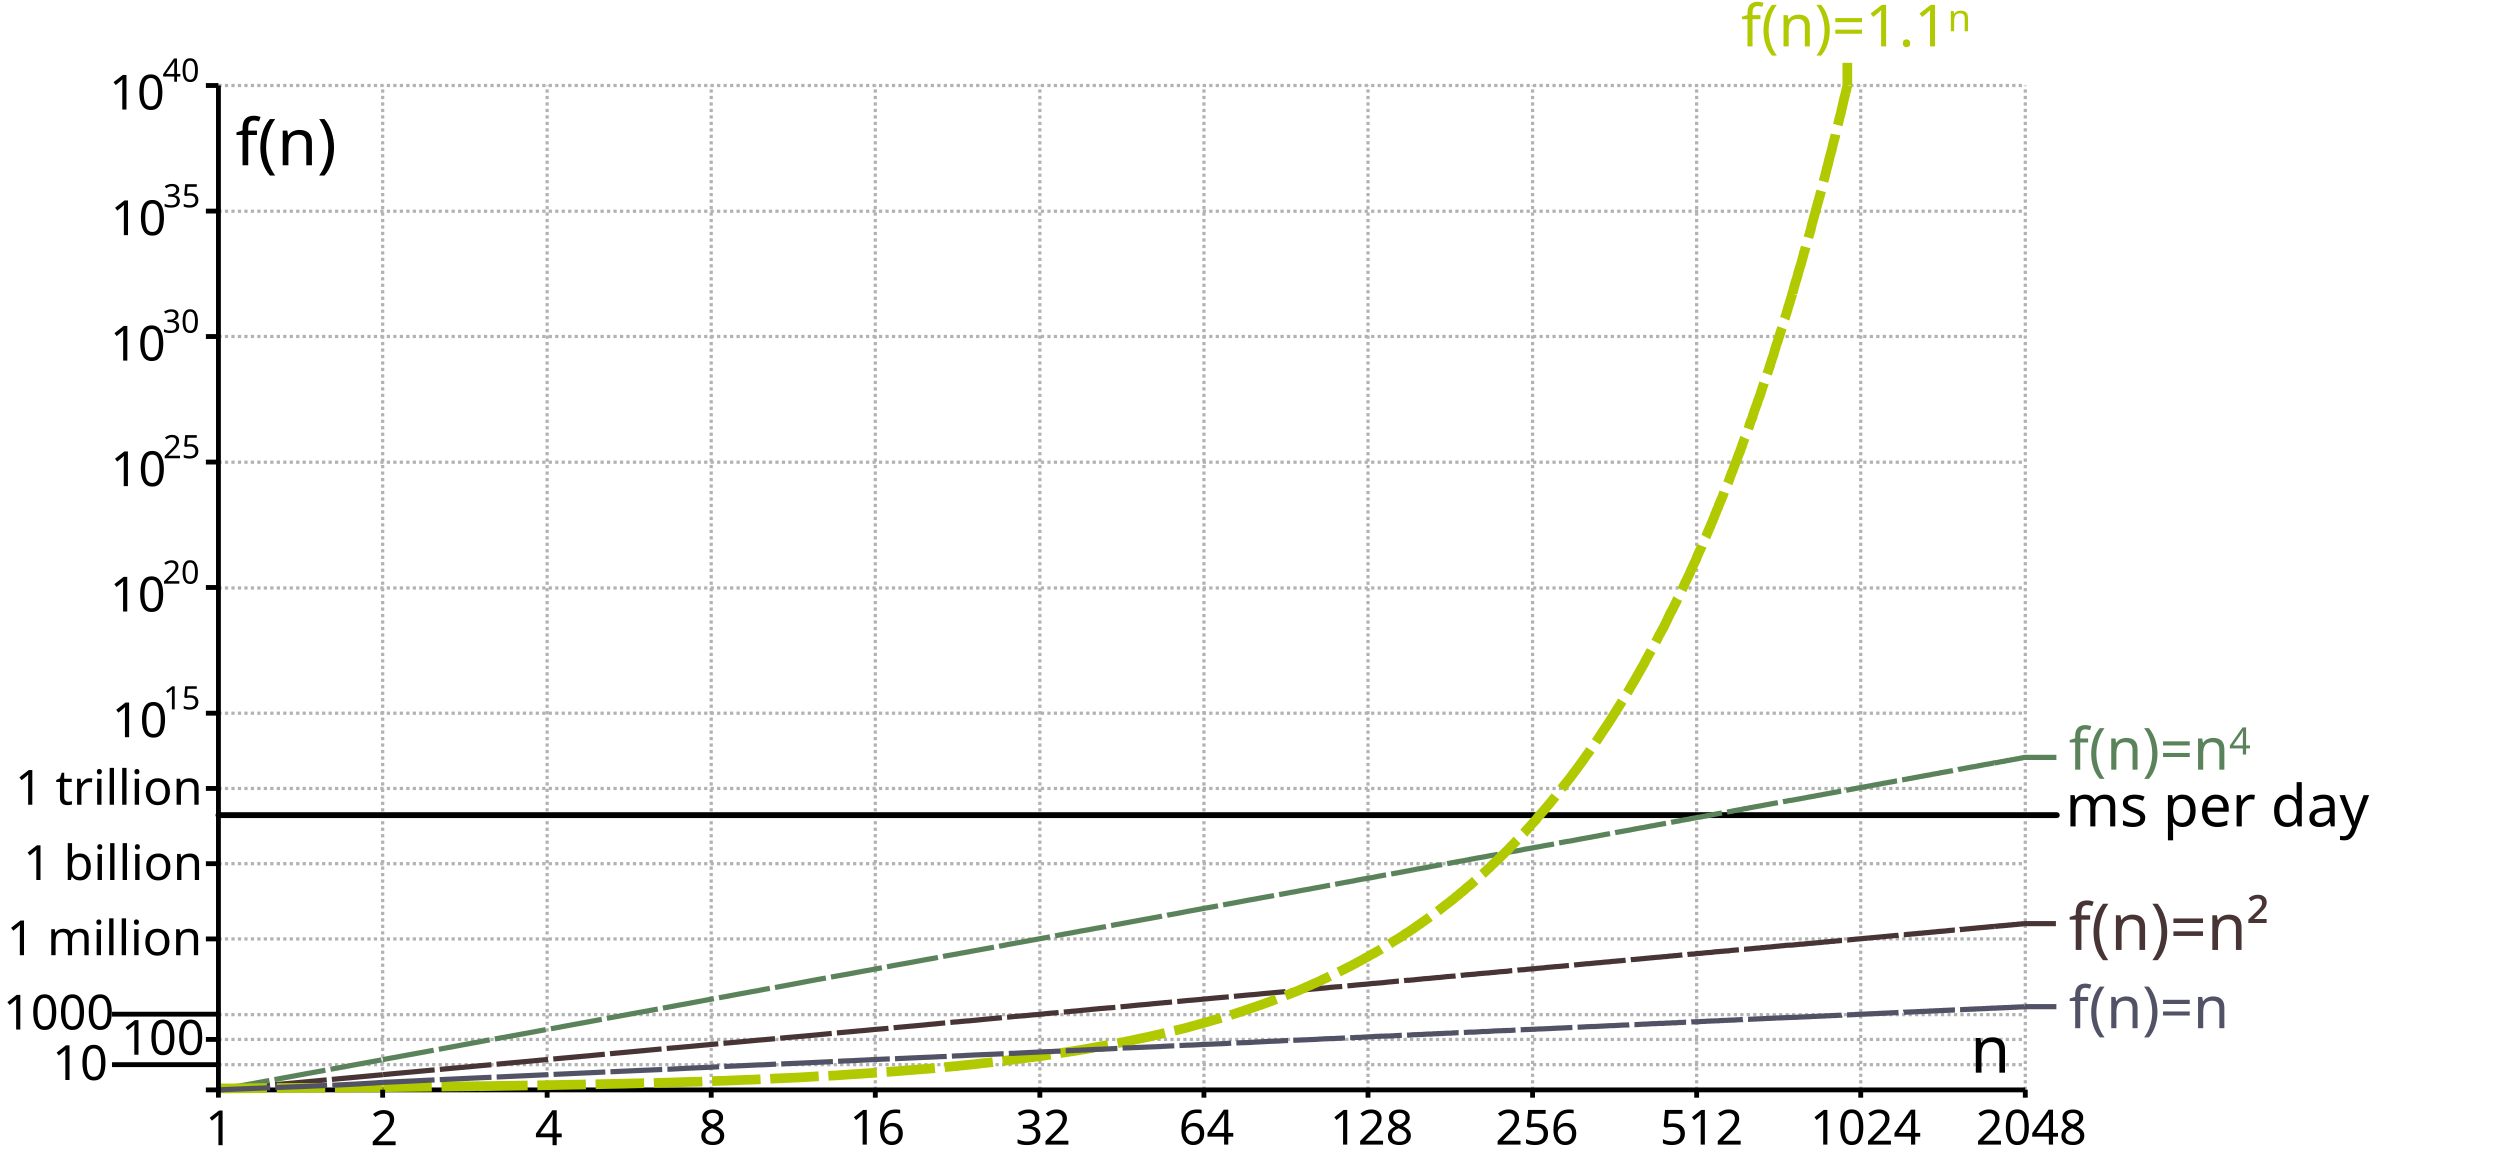
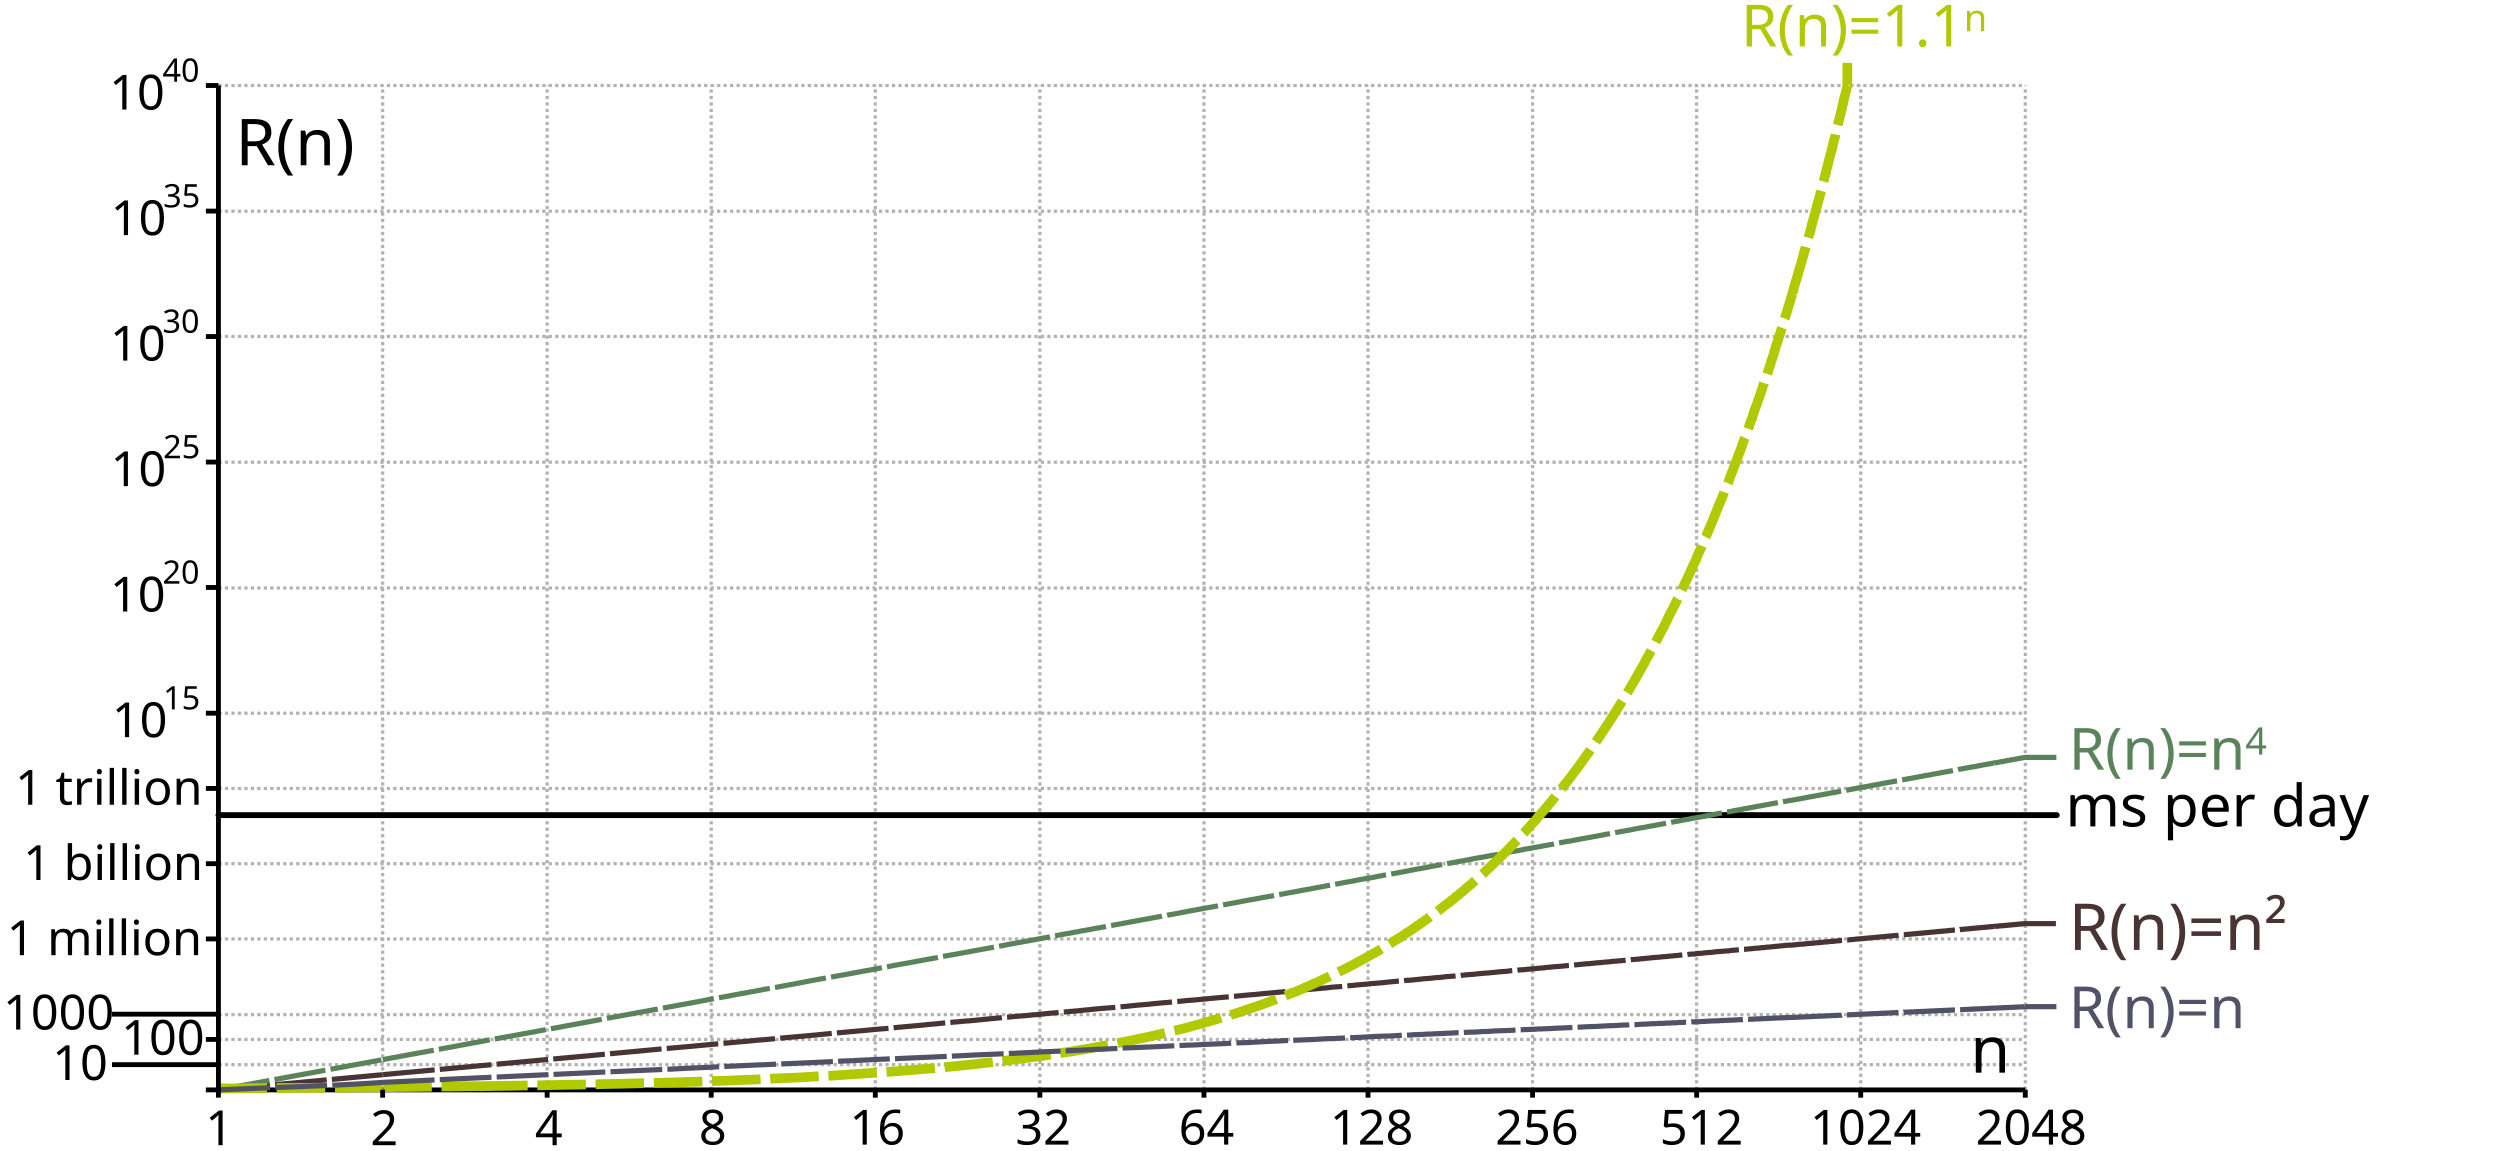
<svg xmlns="http://www.w3.org/2000/svg" height="237pt" viewBox="0 0 515 237" width="515pt">
  <g fill="none">
    <g stroke="#b2b2b2" stroke-dasharray=".667 .667 .667 .667" stroke-width=".667">
      <path d="m417.21 224.52v-206.9" />
      <path d="m44.998 214.12h372.2" />
      <path d="m44.998 219.32h372.2" />
      <path d="m44.998 209.02h372.2" />
      <path d="m44.998 17.614h372.2" />
      <path d="m44.998 43.514h372.2" />
      <path d="m44.998 193.42h372.2" />
      <path d="m44.998 162.42h372.2" />
      <path d="m44.998 121.12h372.2" />
      <path d="m44.998 69.314h372.2" />
      <path d="m44.998 177.92h372.2" />
      <path d="m44.998 146.92h372.2" />
      <path d="m44.998 95.214h372.2" />
      <path d="m78.828 224.52v-206.9" />
      <path d="m112.71 224.52v-206.9" />
      <path d="m146.51 224.52v-206.9" />
      <path d="m180.31 224.52v-206.9" />
      <path d="m214.21 224.52v-206.9" />
      <path d="m248.01 224.52v-206.9" />
      <path d="m281.81 224.52v-206.9" />
      <path d="m315.71 224.52v-206.9" />
      <path d="m349.51 224.52v-206.9" />
      <path d="m383.31 224.52v-206.9" />
    </g>
    <g stroke="#000">
      <path d="m44.998 167.92h378.7" stroke-linecap="round" stroke-linejoin="round" stroke-width="1.2" />
      <g stroke-width="1">
        <path d="m42.408 224.52h374.8" />
        <path d="m112.71 226.12v-1.64" />
        <path d="m180.31 226.12v-1.64" />
        <path d="m383.31 226.12v-1.64" />
      </g>
    </g>
    <path d="m44.998 224.513 2.146-.186c9.994-.946 20-1.863 30-2.784l1.707-.154m338.2-31.12h6.465m-12.61.588.097-.031h.195l.049-.031h.244l.049-.031h.244l.049-.031h.39l.049-.031h.244l.049-.031h.293l.049-.031h.39l.049-.031h.195l.098-.031h.195l.049-.031h.39l.049-.031h.244l.048-.031h.244l.048-.031h.39l.098-.031h.146l.049-.031h.244l.049-.031h.39l.098-.031h.146l.049-.031h.39l.098-.031h.146m-48.33 4.455.195-.031h.146l.146-.031h.098l.292-.031.147-.031h.195l.293-.031.098-.031h.146l.147-.031h.487l.293-.031.244-.031.585-.062.147-.031h.195l.146-.031h.488l.147-.031.292-.031.585-.062h.243l.585-.062.244-.031.293-.031.146-.031h.487l.147-.031.244-.031.585-.062h.39l.146-.031.244-.031.098-.031h.39l.244-.031.146-.031h.146l.244-.031h.244l.243-.031.146-.031h.146l.244-.031h.243l.488-.062.244-.031h.243l.244-.031.243-.031.244-.031h.244l.488-.062h.244l.244-.031.244-.031.244-.031h.244l.195-.031.243-.031h.244l.244-.031.195-.031h.244l.244-.031.195-.031h.244l.195-.031.244-.031h.244l.195-.031.243-.031h.293l.098-.031.146-.031h.341l.244-.031.195-.031h.195l.243-.031.195-.031h.195l.244-.031.244-.031h.195l.098-.031h.293l.244-.031.195-.031h.244l.195-.031.195-.031h.195l.097-.031h.293l.244-.031.195-.031h.195l.098-.031h.293l.243-.031.195-.031h.195l.098-.031h.292l.39-.062h.195l.098-.031h.342l.049-.031h.439l.098-.031.098-.031h.244l.098-.031h.293l.098-.031h.292l.39-.062h.147l.098-.031h.292l.098-.031h.292l.391-.062h.146l.098-.031h.292l.049-.031h.341l.098-.031h.244l.098-.031h.244l.098-.031h.293l.146-.031.195-.031h.195l.049-.031h.293l.049-.031h.293l.097-.031h.244l.098-.031h.244l.098-.031h.244l.098-.031h.292l.049-.031h.293l.049-.031h.292l.049-.031h.292l.098-.031h.195l.097-.031h.244l.098-.031h.244l.049-.031h.293l.098-.031h.195l.097-.031h.244l.098-.031h.243l.049-.031h.243l.098-.031h.244l.098-.031h.195l.098-.031h.244l.098-.031h.39l.098-.031h.195l.098-.031h.244l.049-.031h.244l.049-.031h.244l.098-.031h.244l.049-.031h.39l.049-.031h.292m-332 30.53 1.609-.155c5.609-.488 11.22-1.05 16.83-1.547l1.366-.124 1.414-.124c7.391-.706 14.8-1.349 22.19-2.042l1.317-.124 1.268-.124c4.449-.399 8.92-.818 13.36-1.238l1.804-.154 1.756-.155c2.569-.239 5.136-.48 7.706-.711l2.78-.247 1.366-.124 1.317-.124 1.268-.124 1.22-.093 2.341-.216 2.292-.217 2.195-.186 2.049-.186 2-.185 1.902-.186 1.854-.186 1.756-.154 1.707-.155 1.658-.154.781-.062c1.444-.181 3.056-.278 4.536-.403l.829-.093.927-.093c2.04-.165 4.123-.394 6.145-.557l.829-.093.732-.062.683-.062 1.17-.124 1.024-.093 1.073-.093.537-.062.537-.031.975-.093 1.024-.093.585-.031.585-.062.683-.062c1.481-.141 2.954-.309 4.438-.433l.634-.062.536-.062c.781-.064 1.692-.096 2.439-.217l.488-.031.537-.062c1.264-.033 2.493-.264 3.756-.309l.537-.062.439-.031c.622-.106 1.452-.154 2.097-.216l.39-.031.487-.031.488-.062 1.122-.093 1.073-.093.537-.062.439-.031.39-.031.341-.031 1.171-.124.683-.062.39-.031.488-.062.927-.093.975-.093.439-.031.39-.031.341-.031.293-.031.536-.031.488-.031.243-.031.342-.031.731-.062.829-.093.829-.062.829-.093 1.512-.155 1.512-.124.731-.062.781-.093.732-.062.634-.062.293-.031h.195l.439-.062.39-.031h.244l.244-.031.585-.062 1.366-.124.634-.062 1.219-.124 1.219-.093 2.341-.216 2.244-.216 2.146-.186 2.049-.186 1.951-.186.975-.093.927-.062.927-.093.878-.093 1.756-.155 1.707-.155 1.658-.155.781-.093 2.341-.185.731-.093 2.195-.186.341-.031.342-.031.292-.031.39-.031.439-.031.487-.062.439-.062.439-.031.683-.062.634-.031.683-.062.634-.062.878-.093.342-.031.39-.031.439-.062.78-.062.342-.031.293-.031.536-.031 1.17-.124.537-.062h.292l.293-.031.341-.031.78-.062.342-.031.292-.031.244-.031.244-.031.292-.031.341-.031 1.024-.093.293-.031.243-.031.488-.031.488-.062h.244l.243-.031.292-.031.39-.031h.342l.293-.031.243-.031h.244l.195-.031.244-.031.293-.031.293-.031.341-.031.292-.031.488-.062.878-.062h.195l.243-.031.585-.062.292-.031.293-.031.244-.031h.391l.243-.031.537-.062.537-.062.585-.062h.293l.244-.031.195-.031h.39l.195-.031.243-.031h.292l.293-.031.244-.031.39-.062h.195l.195-.031.488-.062.488-.031.781-.062.488-.031.487-.062.488-.062.439-.031.342-.031.39-.031.439-.031.488-.031.439-.062.439-.031.683-.062.439-.062.439-.031.878-.062h.146l.195-.031h.146l.146-.031.39-.062.439-.031.83-.062.439-.062.39-.031h.146l.146-.031h.293l.39-.031.39-.062.78-.062.78-.062h.147l.146-.031.098-.031h.146l.342-.031.39-.031.732-.062.341-.062.39-.031.732-.062.683-.062.244-.031h.293l.341-.031.342-.031.634-.062 1.366-.124 1.268-.124.633-.062.634-.062.878-.093h.341l.585-.062.585-.062.585-.062.585-.031.536-.062.585-.062.585-.031.536-.062.537-.062.536-.031.537-.062.536-.031.537-.062.488-.062.536-.031.244-.031.244-.031.292-.031h.342l.488-.062.488-.031.487-.062.488-.031.439-.062.488-.031.585-.062.244-.031h.195l.488-.062.439-.031h.195l.244-.031.293-.031.293-.031.244-.031h.195l.439-.031.39-.062.244-.031h.292l.244-.031.195-.031.439-.031h.195l.195-.031.244-.031.293-.031.195-.031h.195l.195-.031h.439l.292-.031.39-.062.195-.031h.195l.244-.031h.439l.585-.093.195-.031h.244l.78-.062.195-.031.243-.031.39-.031.195-.031h.244l.39-.031h.146l.39-.062.244-.031.146-.031h.195l.195-.031h.244l.146-.031h.195l.195-.031h.244l.195-.031h.146l.146-.031h.195l.195-.031h.439l.147-.031.39-.062.341-.031.39-.031.342-.031.39-.031.341-.031.195-.031h.195l.147-.031h.146l.195-.031h.195l.341-.031.39-.031.341-.031.683-.062.147-.031h.146l.195-.031h.195l.146-.031h.342l.195-.031.195-.031.146-.031h.439l.195-.031.146-.031h.146l.195-.031h.195l.342-.031.292-.031.341-.031.195-.031h.146l.097-.031h.146l.147-.031h.195l.342-.031.292-.031.146-.031h.195l.293-.031.292-.031.146-.031h.195l.293-.031h.293l.292-.031" stroke="#483434" stroke-dasharray="10.668 1.067 10.668 1.067" stroke-width="1.067" />
    <path d="m44.998 224.513 2.146-.402c10-1.828 20-3.666 30-5.506l1.707-.309m338.3-62.27h6.465m-12.76 1.145.146-.031.146-.031h.146l.146-.031.147-.031.146-.031.147-.031.146-.031.146-.031.146-.031h.146l.146-.031.098-.031h.097l.049-.031h.049l.147-.031.098-.031h.097l.049-.031h.049l.146-.031.098-.031h.195l.147-.031.146-.031.146-.031.146-.031.146-.031h.146l.147-.031.146-.031.147-.031.146-.031.146-.031h.098l.146-.031.147-.031.146-.031.146-.031.146-.031.146-.031h.097l.146-.031.147-.031.146-.031.146-.031h.098m-48.33 8.878.195-.031.293-.062h.098l.292-.062.147-.031.195-.031.293-.062.098-.031h.146l.147-.031.195-.031.585-.124.244-.031.585-.124.147-.031.195-.031.146-.031h.146l.195-.062.146-.031h.147l.292-.062.585-.124.243-.031.293-.062.292-.031.244-.062.293-.062.146-.031h.146l.195-.062.146-.031h.147l.244-.062.293-.062.292-.031.244-.062.146-.031h.146l.244-.062.098-.031h.097l.147-.031.146-.031.244-.031.146-.031.146-.031.244-.031.244-.062.243-.031.292-.062.244-.031.243-.062.244-.031.244-.062.244-.031.243-.062.244-.031.243-.062.244-.031.244-.062.244-.031.244-.062.488-.062.244-.062.244-.031.244-.062.195-.031.243-.031.244-.062.244-.031.195-.031.244-.062.244-.031.195-.062.244-.031.195-.031.244-.062.244-.031.195-.031.243-.031.195-.062.098-.031h.098l.292-.062.098-.031h.097l.244-.031.195-.031.195-.062.243-.031.391-.062.244-.062.244-.031.195-.031.195-.062.195-.031.244-.031.195-.031.244-.062.195-.031.195-.031.195-.031.195-.062.195-.031.244-.031.195-.031.195-.031.195-.062.195-.031.243-.031.195-.031.195-.031.195-.062.195-.031.39-.062.195-.031.244-.062.195-.031.146-.031.195-.031.146-.031h.098l.098-.031h.049l.195-.031.195-.062.195-.031.195-.031.195-.031.39-.062.147-.031.195-.031.195-.062.39-.062.391-.062.146-.031.39-.062h.049l.195-.062.146-.031.098-.031h.049l.39-.062.146-.031.39-.062.146-.031.39-.062.146-.031.098-.031h.097l.146-.031.195-.031.195-.031.146-.031.195-.062h.146l.195-.062.146-.031h.195l.098-.031.097-.031.147-.031.098-.031h.098l.146-.031.098-.031h.098l.147-.031.098-.031h.097l.146-.031.146-.031.097-.031h.098l.146-.031.098-.031h.097l.293-.062.098-.031h.097l.146-.031.146-.031.097-.031h.244l.195-.062h.146l.146-.031.146-.031.098-.031h.098l.147-.031.098-.031h.098l.048-.031h.049l.098-.031h.098l.146-.031.098-.031h.098l.049-.031h.049l.098-.031h.097l.293-.062.098-.031h.097l.147-.031.146-.031h.146l.146-.031.146-.031.098-.031h.098l.146-.031.147-.031.146-.031.293-.062.097-.031h.098m-332 61.13 1.609-.309c5.611-1.029 11.23-2.039 16.83-3.093l1.366-.247 1.414-.278c7.419-1.299 14.79-2.716 22.19-4.052l1.317-.247 1.268-.247c4.452-.82 8.914-1.617 13.36-2.444l1.804-.34 1.756-.309c2.56-.466 5.131-.998 7.706-1.423l2.78-.526 1.366-.247 1.317-.248 1.268-.216 1.22-.247 2.341-.402 2.292-.433 2.195-.402 2.049-.402 2-.371 1.902-.34 1.854-.34 1.756-.309 1.707-.309 1.658-.309.781-.154c1.531-.226 2.997-.583 4.536-.835l.829-.154.927-.186c2.017-.338 4.137-.738 6.145-1.114l.829-.154.732-.124.683-.124.585-.124.585-.093 1.024-.216 1.073-.186 1.073-.185.975-.186 1.024-.186.585-.093.585-.124.683-.124c1.475-.278 2.957-.538 4.438-.804l.634-.124.536-.093c.741-.149 1.709-.362 2.439-.464l.488-.093.537-.093c1.239-.225 2.517-.468 3.756-.681l.537-.093.439-.093c.71-.099 1.399-.269 2.097-.371l.39-.093.487-.093.488-.093 1.122-.216 1.609-.279.439-.093.39-.062.341-.062.585-.124.585-.093.683-.124.39-.062.488-.093.927-.186.975-.155.439-.093.39-.062.341-.062.293-.062.536-.093.488-.093.243-.062.342-.062.731-.124 2.488-.464 3.024-.557.731-.124.781-.154.732-.124.634-.124.293-.062.195-.031.439-.093.39-.062.244-.031.244-.062.585-.093 1.366-.247.634-.124 1.219-.247 1.219-.217 2.341-.433 2.244-.402 2.146-.402 2.049-.371 2.926-.557.927-.155 1.805-.34 1.756-.309 1.707-.309 1.658-.309.781-.155.78-.124 1.561-.309.731-.124.732-.123.732-.155.732-.124.341-.062.342-.062.292-.062.39-.062.439-.093.487-.093.439-.062.439-.093.683-.124.634-.124.683-.124.634-.124.585-.093.293-.062.342-.062.39-.062.439-.093.39-.093.39-.062.342-.062.293-.062.536-.093 1.17-.185.537-.093.585-.124.341-.062.39-.093.39-.062.342-.062.292-.062.244-.031.244-.031.292-.062 1.366-.247.293-.062.243-.031.488-.093.488-.093.244-.031.243-.062.292-.062.39-.062.342-.062.293-.062.243-.062.244-.031.195-.031.244-.062.585-.124.341-.031.292-.062.488-.093.439-.062.439-.093.195-.031.243-.062.585-.124.292-.031.293-.062.244-.031.195-.062.195-.031.243-.031.537-.093.537-.093.585-.124.293-.031.244-.062.195-.031.39-.062.195-.031.243-.062.292-.062.293-.031.244-.062.39-.062.195-.031.195-.031.975-.186.391-.093.39-.062.975-.185.488-.093.439-.062.342-.062.39-.062.439-.093.488-.093.439-.093.439-.062.683-.124.878-.185.439-.093.439-.062.146-.031.195-.031.292-.062.39-.093.439-.062.83-.124.439-.093.39-.062.146-.031.146-.031.293-.062.39-.093 1.17-.186.39-.093.39-.062.293-.062h.098l.146-.031.342-.062.39-.062.732-.155 1.463-.247.683-.124.244-.062.293-.062.683-.124.634-.124.683-.124.683-.093 1.902-.371.634-.124.585-.093.292-.062.341-.062.585-.093.292-.062.293-.062.585-.093.585-.124.536-.093.293-.062.293-.062.585-.093.536-.093.537-.093.243-.062.293-.062.537-.093 1.073-.186.488-.093.536-.093.244-.031.244-.062.292-.062.342-.062.244-.062.244-.031.488-.093.487-.093.488-.062.439-.093.488-.093.585-.123.244-.031.195-.031.244-.031.244-.062.439-.093.195-.031.244-.031.585-.124.244-.031.195-.031.244-.062.585-.093.244-.062.292-.062.244-.031.195-.031.243-.062.195-.031.39-.062.244-.031.293-.062.195-.062.195-.031.39-.062.244-.062.292-.031.195-.031.195-.031.195-.031.195-.062.244-.062.243-.031.39-.062.391-.062.195-.062.244-.031.39-.062.39-.062.195-.062.243-.031.39-.062.195-.062.244-.031.39-.062.146-.031.195-.031.195-.062.244-.031.146-.031.195-.031.195-.062.244-.031.146-.031.195-.031.195-.031.244-.031.195-.031.293-.062.195-.031.195-.062.244-.031.195-.031.147-.031.39-.062.341-.062.195-.062.195-.031.342-.062.39-.062.341-.062.39-.062.293-.062.195-.062.195-.031.146-.031h.195l.195-.031.195-.062.341-.062.342-.062.341-.062.293-.062.195-.031.195-.031.292-.062.195-.031.195-.031.342-.062.293-.062.146-.031.195-.031.292-.062.195-.031.195-.031.342-.062.292-.062.341-.062.195-.031.146-.031.097-.031h.146l.147-.031.195-.031.342-.062.292-.062.146-.031.195-.031.293-.062.292-.031.146-.031.195-.031.585-.124.292-.062" stroke="#5b835b" stroke-dasharray="10.668 1.067 10.668 1.067" stroke-width="1.067" />
    <path d="m44.998 224.213h2.146c9.997-.134 20-.091 30-.217h1.707m301.7-206.4v-4.639m-.115 5.133.115-.495m-.359 1.578.244-1.083m-11.22 42.38.049-.217.098-.216.049-.186.049-.217.049-.247.098-.278.146-.557.147-.525.195-.526.146-.557.098-.278.049-.247.098-.433.097-.217.049-.217.147-.526.195-.526.293-1.083.146-.557.098-.279.049-.247.098-.433.098-.186.049-.217.049-.247.098-.278.146-.557.292-1.052.147-.526.195-.557.146-.557.098-.278.049-.247.098-.433.049-.185.049-.216.049-.248.098-.278.147-.557.292-1.052.293-1.083.146-.557.098-.278.049-.247.098-.433.098-.186.048-.217.049-.247.098-.278.146-.557.292-1.083.244-1.052.293-1.083.292-1.052.195-.866.049-.248.097-.278.147-.557.244-1.052.293-1.082.292-1.052.244-1.083.146-.557.146-.526.146-.526.098-.526.195-.866.049-.248.098-.278.146-.557.244-1.052.146-.557.146-.526.244-1.052.244-1.083.243-1.083.292-1.052m-281.5 204.6 1.414-.031c7.381-.095 14.81-.234 22.19-.371l1.317-.031 1.268-.031c4.458-.056 8.905-.232 13.36-.309l1.804-.062 1.756-.062c2.568-.012 5.143-.218 7.706-.247l2.78-.124 1.366-.062 1.317-.031 1.268-.062 1.22-.062 2.341-.124 2.292-.093 2.195-.093 2.049-.124 2-.124 1.902-.093 1.854-.093 1.756-.124 1.707-.124 1.658-.093.781-.062c1.439-.062 3.072-.21 4.536-.309l.829-.062.927-.062c2.046-.174 4.102-.31 6.145-.495l.829-.062.732-.062.683-.062.585-.062.585-.031 1.024-.124 1.073-.093.537-.062.537-.031.975-.124 1.024-.093.585-.062.585-.062.683-.062c1.499-.234 2.957-.301 4.438-.525l.634-.062.536-.062c.805-.133 1.633-.177 2.439-.309l.488-.062.537-.062c1.214-.191 2.544-.309 3.756-.495l.537-.062.439-.062c.702-.097 1.401-.194 2.097-.309l.39-.062.487-.062.488-.093 1.122-.186 1.073-.154.537-.093.439-.062.39-.062.341-.062 1.171-.186.683-.124.39-.062.488-.093.927-.186.975-.154.439-.093.39-.062.341-.062.293-.062.536-.093.488-.062.243-.062.342-.062.731-.155.829-.154.829-.186.829-.155 1.512-.34 1.512-.309.731-.155.781-.186.732-.155.634-.154.293-.062.195-.062.439-.093.39-.093.488-.124.585-.155 1.366-.309.634-.154 1.219-.309 1.219-.34 2.341-.65 2.244-.65 2.146-.619 2.049-.65 1.951-.65.975-.34.927-.31 1.805-.619 1.756-.65 1.707-.649 1.658-.65 2.341-.928.781-.34.731-.341.732-.309.732-.341.732-.309.683-.309.292-.155.39-.186.439-.185.487-.247.439-.217.439-.186.342-.186.341-.154.634-.309.683-.34.634-.309.585-.31.293-.124.342-.185.39-.217.439-.217.78-.433.342-.186.293-.155.536-.309 1.17-.649.537-.309.292-.124.293-.186.341-.217.78-.433.342-.216.536-.341.244-.124.292-.186 1.366-.866.293-.186.243-.124 1.22-.773.243-.186.292-.217.39-.216.342-.217.293-.217.488-.309.195-.155.244-.154.585-.433.341-.217.292-.217.244-.186.244-.154.439-.31.439-.309.195-.154.243-.186.293-.186.292-.247.292-.217.293-.186.244-.186.195-.124.195-.155.243-.185.244-.216.293-.217.537-.433.878-.65.244-.185.195-.186.195-.124.195-.155.195-.185.243-.217.585-.433.244-.217.195-.185.195-.155.195-.124.195-.186.244-.185.244-.247.244-.217.244-.186.195-.186.195-.123.195-.155.195-.186.975-.866.488-.433.439-.402.195-.186.147-.124.195-.155.195-.186.195-.186.243-.247.488-.433.439-.433.243-.247.195-.186.195-.155.293-.309.195-.154.195-.186.244-.248.439-.433.439-.433.243-.247.195-.186.146-.154.195-.155.292-.309.195-.186.195-.247.439-.433.83-.866.439-.433.195-.247.195-.186.585-.619.195-.185.195-.248.39-.433.78-.866.39-.433.39-.402.147-.186.146-.124.098-.155.146-.186.146-.216.585-.65.732-.835.731-.866.732-.866.341-.433.341-.402.244-.309.147-.155.146-.186.683-.866.634-.866.683-.835.683-.866.634-.866.634-.835.633-.866.634-.866.585-.835.292-.433.341-.433.585-.866.585-.835.585-.866.585-.866.536-.835.585-.866.585-.866.536-.835.537-.866.536-.866.537-.835.536-.866.537-.866.488-.866.536-.835.488-.866.146-.247.146-.278.195-.278.146-.247.488-.866.488-.866.487-.866.488-.835.439-.866.488-.866.146-.247.292-.557.146-.247.244-.433.195-.433.488-.866.439-.835.195-.433.244-.433.146-.247.293-.557.146-.247.244-.433.195-.433.439-.866.39-.866.146-.247.098-.278.146-.278.146-.247.244-.433.195-.433.439-.835.195-.403.097-.216.098-.247.146-.247.098-.309.146-.279.147-.247.195-.433.195-.402.195-.402.098-.217.097-.247.146-.247.098-.309.147-.279.146-.247.195-.433.195-.402.195-.402.098-.217.097-.247.098-.247.147-.31.146-.278.097-.247.195-.433.195-.402.195-.402.098-.217.098-.247.097-.247.098-.309.146-.279.098-.247.195-.433.195-.402.195-.402.097-.217.098-.247.098-.247.098-.309.146-.279.098-.247.195-.433.097-.186.098-.216.098-.248.098-.278.146-.309.098-.247.098-.248.098-.216.195-.402.146-.402.195-.433.097-.248.098-.278.147-.309.098-.247.098-.217.048-.216.195-.433.098-.247.097-.279.146-.278.098-.247.098-.217.049-.216.195-.433.098-.248.098-.278.146-.278.097-.247.195-.433.146-.433.146-.433.195-.433.098-.248.097-.278.146-.279.098-.247.195-.433.049-.216.098-.217.098-.247.098-.309.097-.278.098-.247.098-.217.049-.217.098-.186.097-.216.098-.247.098-.279.098-.309.098-.248.098-.216.049-.217.195-.433.098-.248.195-.557.098-.247.098-.216.048-.216.195-.433.098-.247.195-.557.097-.247.098-.217.098-.433.098-.216.098-.247.097-.31.098-.278.098-.247.098-.217.049-.217.097-.185.098-.217.098-.248.293-.835.195-.557.049-.279.098-.247.098-.217.049-.216.098-.186.098-.217.098-.247.098-.278.048-.309.098-.247.098-.217.098-.433.098-.217.097-.247.195-.557.098-.248.097-.216.098-.433.098-.217.39-1.052.195-.557.049-.278.097-.247.098-.217.098-.433.098-.217.098-.247.049-.278.098-.278.098-.247.098-.217.098-.433.098-.217.098-.247.293-.835.195-.526.146-.526.098-.217.097-.433.098-.217.146-.526.195-.526.195-.557.049-.278.098-.247.097-.433.098-.216.049-.217.147-.526.195-.526.195-.557.049-.278.098-.248.097-.217.098-.433.098-.217.146-.526.195-.526.146-.557.098-.279.049-.247.049-.216.098-.217.049-.217.098-.216.146-.526.195-.526.147-.557.098-.279.049-.247.049-.217.097-.216.049-.186.098-.217.049-.247.098-.278.146-.557.195-.557.049-.278.098-.247m-290.3 163.5h1.609c5.609-.071 11.22-.118 16.83-.185l1.366-.031" stroke="#b1c900" stroke-dasharray="9.999 2 9.999 2" stroke-width="2" />
    <path d="m44.998 224.513 2.146-.093c9.997-.446 20.02-.688 30-1.33l1.707-.124m338.3-15.59h6.465m-12.76.309h.146l.049-.031h.537l.048-.031h.683l.049-.031h.537l.049-.031h.731l.049-.031h.634l.049-.031h.683l.048-.031h.488l.049-.031h.683l.049-.031h.634l.098-.031m-48.33 2.227h.341l.146-.031h.732l.146-.031h.39l.147-.031h.487l.146-.031h.683l.146-.031h.488l.146-.031h.342l.146-.031h.732l.146-.031h.39l.147-.031h.683l.146-.031h.439l.098-.031h.634l.147-.031h.439l.098-.031h.683l.098-.031h.39l.097-.031h.683l.098-.031h.683l.147-.031h.341l.098-.031h.634l.097-.031h.634l.098-.031h.39l.098-.031h.634l.098-.031h.634l.146-.031h.536l.098-.031h.585l.098-.031h.585l.098-.031h.585l.146-.031h.536l.098-.031h.585l.098-.031h.536l.098-.031h.536l.098-.031h.585l.098-.031h.488l.098-.031h.78l.098-.031h.487l.098-.031h.537l.098-.031h.488l.097-.031h.732l.098-.031h.488l.098-.031h.683l.097-.031h.488l.098-.031h.683l.097-.031h.488l.049-.031h.683l.098-.031h.488l.048-.031h.634l.098-.031h.683l.048-.031h.634l.098-.031h.439l.098-.031h.634l.049-.031h.634l.048-.031h.634l.098-.031h.585l.098-.031h.585l.049-.031h.585l.098-.031h.585l.049-.031h.585l.049-.031h.634l.048-.031h.683l.098-.031h.585l.098-.031h.488l.049-.031h.585l.048-.031h.585m-332 15.28 1.609-.062c5.594-.308 11.23-.512 16.83-.804l1.366-.062 1.414-.062c7.397-.344 14.79-.7 22.19-1.021l1.317-.062 1.268-.062c4.452-.185 8.914-.415 13.36-.588l1.804-.093 1.756-.093c2.544-.115 5.174-.215 7.706-.371l2.78-.124 1.366-.062 1.317-.062 1.268-.062 1.22-.031 2.341-.124 2.292-.093 2.195-.093 2.049-.093 2-.093 1.902-.093 1.854-.093 1.756-.093 1.707-.062 1.658-.093.781-.031c1.517-.062 3.003-.18 4.536-.216l.829-.031.927-.031c2.023-.135 4.134-.152 6.145-.279l.829-.031.732-.031.683-.031 1.17-.062 1.024-.031 2.146-.124.975-.031 1.024-.062 1.17-.062.683-.031c1.479-.069 2.96-.115 4.438-.186l.634-.031.536-.031c.823.018 1.552-.128 2.439-.093l.488-.031.537-.031c1.252-.062 2.504-.119 3.756-.186l.537-.031.439-.031c.699-0 1.395-.074 2.097-.062l.39-.031.487-.031h.488l1.122-.062 1.073-.062h.537l.439-.031.39-.031h.341l.585-.031.585-.031h.341l.342-.031.39-.031h.488l.927-.062.975-.031h.439l.39-.031.341-.031h.293l.536-.031.488-.031h.243l.342-.031.731-.031.829-.062 1.659-.062 3.024-.124.731-.031.781-.031.732-.031.634-.031h.293l.195-.031.439-.031h.39l.244-.031h.244l.585-.031 1.366-.062.634-.031 1.219-.062 1.219-.031 1.17-.062 1.171-.062 2.244-.093 2.146-.093 2.049-.123 2.926-.093.927-.062 1.805-.093 1.756-.093 1.707-.062.829-.062.829-.031 1.561-.062 1.561-.062 2.926-.123.341-.031.342-.031h.292l.39-.031.439-.031h.487l.439-.031h.781l.341-.031.634-.031.683-.031.634-.031.585-.031.293-.031h.732l.439-.031.39-.031h.732l.293-.031.536-.031 1.17-.062.537-.031.292-.031h.293l.341-.031h.39l.39-.031h.634l.244-.031h.878l.342-.031h.341l.342-.031.293-.031h.243l.975-.062h.78l.39-.031h.342l.293-.031.243-.031h.244l.195-.031h.536l.293-.031h.634l.488-.031.878-.062h.732l.292-.031.292-.031h.537l.195-.031h.439l1.073-.062.585-.031h.732l.39-.062h.439l.292-.031h.927l.195-.031h.195l.975-.062.391-.031h.878l.487-.031.488-.031.439-.031.342-.031h.829l.488-.031.878-.062.341-.031h.341l.439-.031h.439l.439-.031h.585l.195-.031h.682l.439-.031.83-.062.439-.031h.537l.146-.031h.293l.39-.031h.39l.78-.031.39-.031h.537l.146-.031h.244l.342-.031h.39l2.195-.093.341-.031h.341l.244-.031h.293l.341-.031h.342l.634-.031 1.366-.062 2.536-.124.585-.031.292-.031h.341l.585-.031h.585l1.17-.062.536-.031.585-.031.585-.031.536-.031h.537l2.146-.124h.488l.536-.031.244-.031h.244l.292-.031h.83l1.463-.093h.439l.488-.031.293-.031h.292l.244-.031h.683l.439-.031.195-.031h1.073l.195-.031.439-.031h.634l.292-.031.244-.031h.829l.195-.031.244-.031h.878l.195-.031.244-.031h.878l.195-.031.244-.031h.633l.195-.031h.634l.78-.062h.439l.39-.031.195-.031h.634l.146-.031h.634l.146-.031h.78l.195-.031.195-.031h.585l.146-.031h.634l.195-.031h.537l.146-.031h.585l.342-.031.39-.031h.341l.195-.031h.487l.195-.031h.537l.195-.031h.536l.146-.031h.537l.147-.031h.536l.146-.031h.536l.195-.031h.439l.146-.031h.488l.195-.031h.537l.146-.031h.488l.195-.031h.39l.147-.031h.829l.146-.031h.488l.146-.031h.488l.147-.031h.439l.146-.031h.146" stroke="#525266" stroke-dasharray="10.668 1.067 10.668 1.067" stroke-width="1.067" />
    <g stroke="#000" stroke-width="1">
      <path d="m349.51 226.12v-1.64" />
      <path d="m78.828 226.12v-1.64" />
      <path d="m146.51 226.12v-1.64" />
      <path d="m315.71 226.12v-1.64" />
      <path d="m281.81 226.12v-1.64" />
      <path d="m248.01 226.12v-1.64" />
      <path d="m214.21 226.12v-1.64" />
      <path d="m417.21 226.12v-1.64" />
    </g>
  </g>
  <g font-family="Calibri">
    <text x="242.82" y="235.783">
      <tspan font-family="Calibri" font-size="10">64</tspan>
    </text>
    <text x="273.983" y="235.783">
      <tspan font-family="Calibri" font-size="10">128</tspan>
    </text>
    <text x="175.013" y="235.783">
      <tspan font-family="Calibri" font-size="10">16</tspan>
    </text>
    <text x="209.164" y="235.788">
      <tspan font-family="Calibri" font-size="10">32</tspan>
    </text>
    <text x="308.022" y="235.783">
      <tspan font-family="Calibri" font-size="10">256</tspan>
    </text>
    <text x="341.935" y="235.783">
      <tspan font-family="Calibri" font-size="10">512</tspan>
    </text>
    <text x="372.891" y="235.783">
      <tspan font-family="Calibri" font-size="10">1024</tspan>
    </text>
    <text x="406.995" y="235.783">
      <tspan font-family="Calibri" font-size="10">2048</tspan>
    </text>
    <text font-size="12" x="425.493" y="170.24">
      <tspan font-family="Calibri" font-size="12">ms per day</tspan>
    </text>
  </g>
  <text x="200.152" y="8.972">
    <tspan x="200.152" y="44.363" />
  </text>
  <g font-family="Calibri">
    <text x="405.874" y="220.963">
      <tspan font-family="Calibri" font-size="13.333">n</tspan>
    </text>
-     <text fill="#525266" x="426.173" y="211.81">f(n)=n</text>
+     <text fill="#525266" x="426.173" y="211.81">R(n)=n</text>
    <text fill="#483434" x="426.148" y="195.689">
-       <tspan fill="#483434" font-family="Calibri" font-size="13.333">f(n)=n²</tspan>
+       <tspan fill="#483434" font-family="Calibri" font-size="13.333">R(n)=n²</tspan>
    </text>
-     <text fill="#5b835b" x="426.173" y="158.556">f(n)=n<tspan baseline-shift="super" fill="#5b835b" font-size="65%">4</tspan>
+     <text fill="#5b835b" x="426.173" y="158.556">R(n)=n<tspan baseline-shift="super" fill="#5b835b" font-size="65%">4</tspan>
    </text>
-     <text fill="#b1c900" x="358.665" y="9.56">f(n)=1.1<tspan baseline-shift="super" fill="#b1c900" font-size="65%">n</tspan>
+     <text fill="#b1c900" x="358.665" y="9.56">R(n)=1.1<tspan baseline-shift="super" fill="#b1c900" font-size="65%">n</tspan>
    </text>
    <text x="143.976" y="235.783">
      <tspan font-family="Calibri" font-size="10">8</tspan>
    </text>
    <text x="110.201" y="235.905">
      <tspan font-family="Calibri" font-size="10">4</tspan>
    </text>
    <text x="76.294" y="235.905">
      <tspan font-family="Calibri" font-size="10">2</tspan>
    </text>
    <text x="22.665" y="125.975">
      <tspan font-family="Calibri" font-size="10">10</tspan>
    </text>
    <text x="33.472" y="120.246">
      <tspan font-family="Calibri" font-size="6.667">20</tspan>
    </text>
    <text x="22.805" y="100.139">
      <tspan font-family="Calibri" font-size="10">10</tspan>
    </text>
    <text x="33.612" y="94.41">
      <tspan font-family="Calibri" font-size="6.667">25</tspan>
    </text>
    <text x="22.685" y="74.279">
      <tspan font-family="Calibri" font-size="10">10</tspan>
    </text>
    <text x="33.472" y="68.55">
      <tspan font-family="Calibri" font-size="6.667">30</tspan>
    </text>
    <text x="22.825" y="48.439">
      <tspan font-family="Calibri" font-size="10">10</tspan>
    </text>
    <text x="33.612" y="42.71">
      <tspan font-family="Calibri" font-size="6.667">35</tspan>
    </text>
    <text x="22.503" y="22.569">
      <tspan font-family="Calibri" font-size="10">10</tspan>
    </text>
    <text x="33.472" y="16.84">
      <tspan font-family="Calibri" font-size="6.667">40</tspan>
    </text>
    <text x="10.775" y="222.479">
      <tspan font-family="Calibri" font-size="10">10</tspan>
    </text>
    <text x="24.979" y="217.279">
      <tspan font-family="Calibri" font-size="10">100</tspan>
    </text>
    <text x=".638" y="212.079">
      <tspan font-family="Calibri" font-size="10">1000</tspan>
    </text>
    <text x="1.4" y="196.774">
      <tspan font-family="Calibri" font-size="10">1 million</tspan>
    </text>
    <text x="4.794" y="181.274">
      <tspan font-family="Calibri" font-size="10">1 billion</tspan>
    </text>
    <text x="3.109" y="165.774">
      <tspan font-family="Calibri" font-size="10">1 trillion</tspan>
    </text>
  </g>
  <path d="m44.998 208.92h-21.92" fill="none" stroke="#000" stroke-width="1" />
  <path d="m44.998 219.32h-21.92" fill="none" stroke="#000" stroke-width="1" />
  <g font-family="Calibri">
    <text x="23.049" y="151.859">
      <tspan font-family="Calibri" font-size="10">10</tspan>
    </text>
    <text x="33.612" y="146.129">
      <tspan font-family="Calibri" font-size="6.667">15</tspan>
    </text>
    <text x="42.31" y="235.905">
      <tspan font-family="Calibri" font-size="10">1</tspan>
    </text>
    <text font-size="13.067" x="48.513" y="34.045">
-       <tspan font-family="Calibri" font-size="13.333">f(n)</tspan>
+       <tspan font-family="Calibri" font-size="13.333">R(n)</tspan>
    </text>
  </g>
  <g fill="none" stroke="#000" stroke-width="1">
    <path d="m44.998 17.613v208.5" />
    <path d="m44.998 17.614h-2.585" />
    <path d="m44.998 43.484h-2.585" />
    <path d="m44.998 69.324h-2.585" />
    <path d="m44.998 95.184h-2.585" />
    <path d="m44.998 121.02h-2.585" />
    <path d="m44.998 146.92h-2.585" />
    <path d="m44.998 162.42h-2.585" />
    <path d="m44.998 177.92h-2.585" />
    <path d="m44.998 193.42h-2.585" />
    <path d="m44.998 214.12h-2.585" />
  </g>
</svg>
